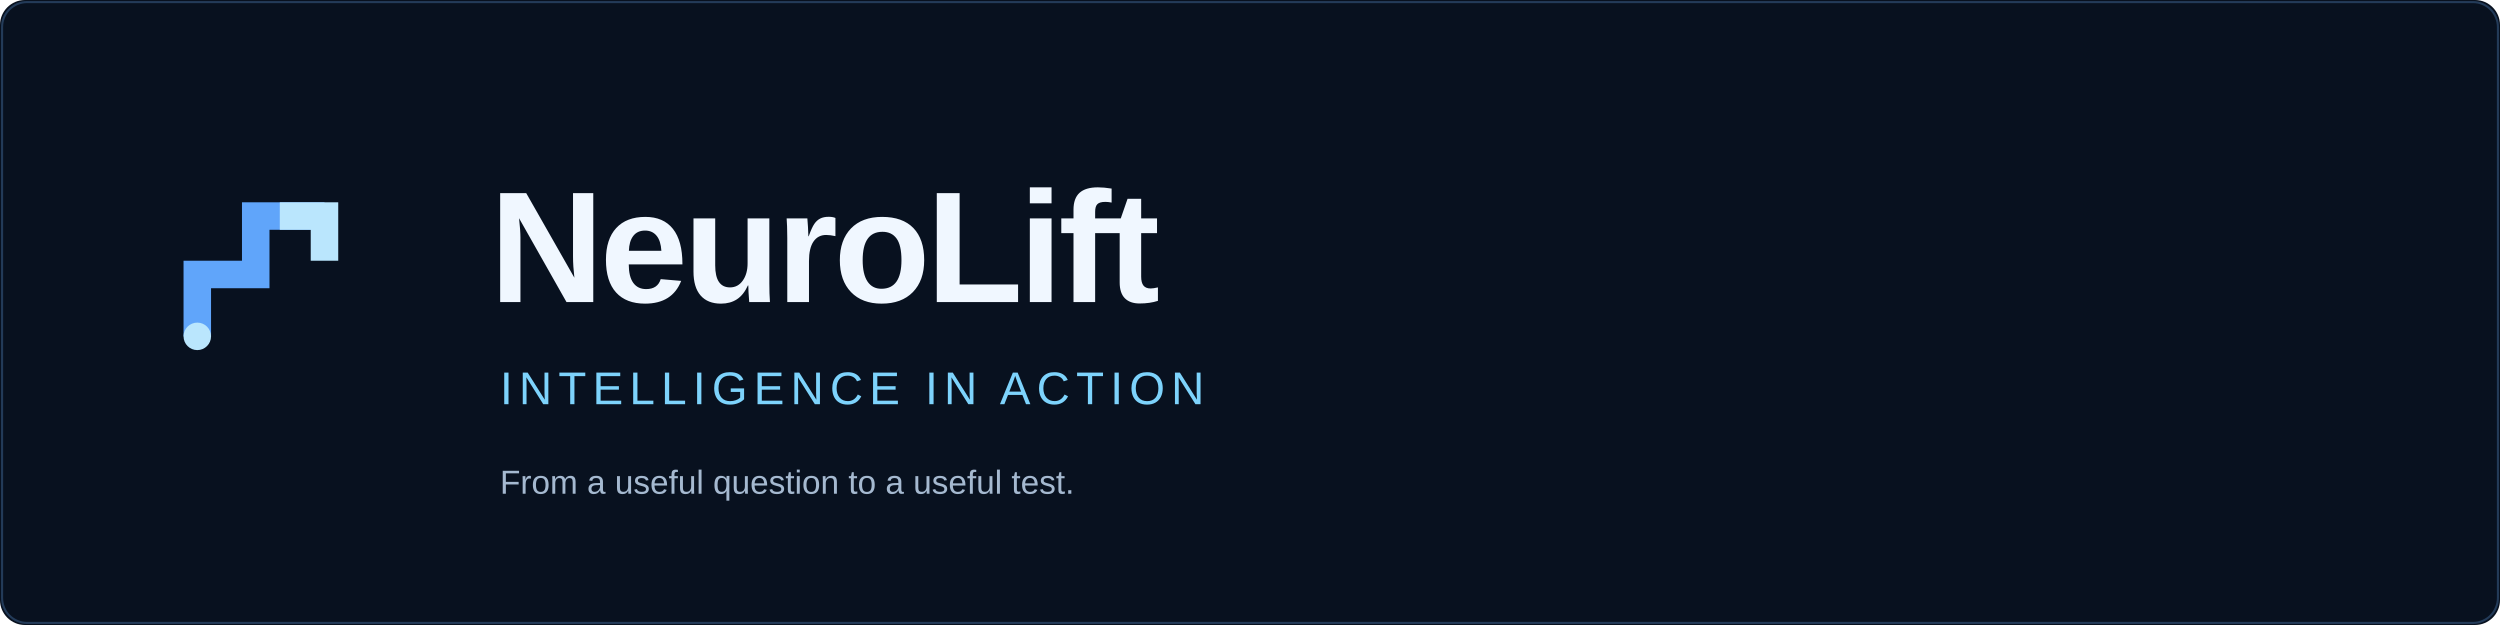
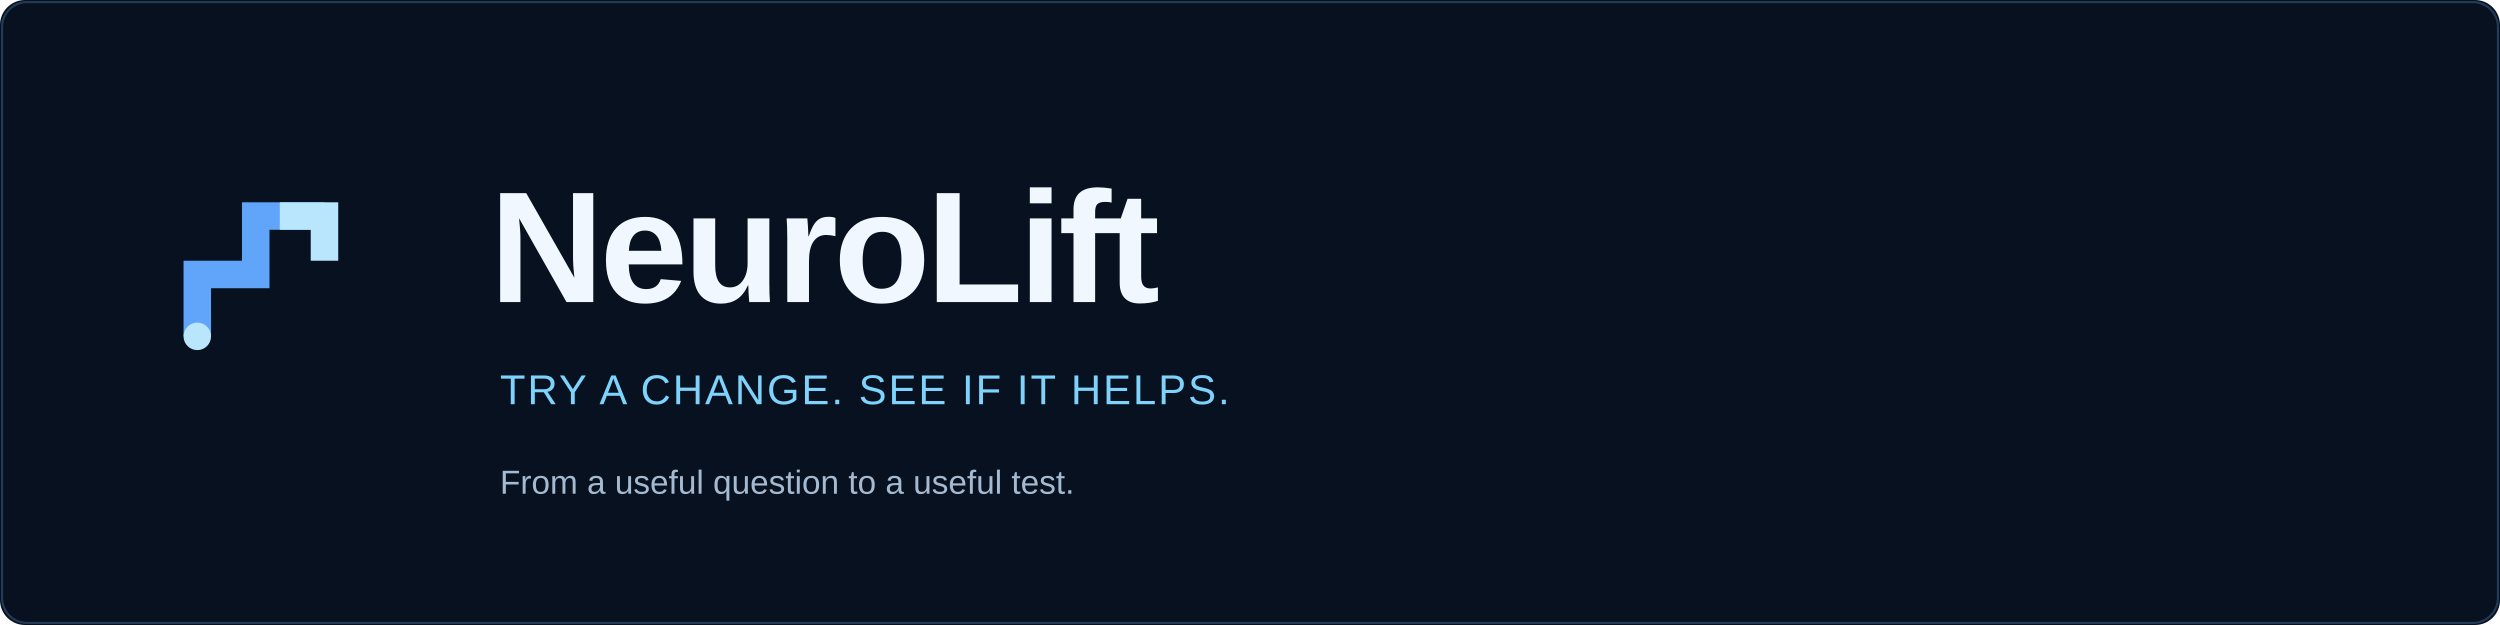
- <svg xmlns="http://www.w3.org/2000/svg" width="1200" height="300" viewBox="0 0 1200 300" role="img" aria-label="NeuroLift — Intelligence in action">
+ <svg xmlns="http://www.w3.org/2000/svg" width="1200" height="300" viewBox="0 0 1200 300" role="img" aria-label="NeuroLift — Try a change. See if it helps.">
  <rect width="1200" height="300" rx="12" fill="#08111F" />
  <rect x="1" y="1" width="1198" height="298" rx="12" fill="none" stroke="#233B59" />
  <g transform="translate(65 74) scale(1.65)">
    <path d="M18 53V35h17V18h20" fill="none" stroke="#60A5FA" stroke-width="8" stroke-linejoin="miter" />
    <path d="M42 18h13v13" fill="none" stroke="#BAE6FD" stroke-width="8" />
    <circle cx="18" cy="53" r="4" fill="#BAE6FD" />
  </g>
  <text x="235" y="145" fill="#F0F7FF" font-family="Arial,Helvetica,sans-serif" font-size="76" font-weight="600" letter-spacing="-2">NeuroLift</text>
-   <text x="240" y="194" fill="#7DD3FC" font-family="Arial,Helvetica,sans-serif" font-size="22" letter-spacing="3">INTELLIGENCE IN ACTION</text>
+   <text x="240" y="194" fill="#7DD3FC" font-family="Arial,Helvetica,sans-serif" font-size="20" letter-spacing="1">TRY A CHANGE. SEE IF IT HELPS.</text>
  <text x="240" y="237" fill="#A5B9D0" font-family="Arial,Helvetica,sans-serif" font-size="16">From a useful question to a useful test.</text>
</svg>
